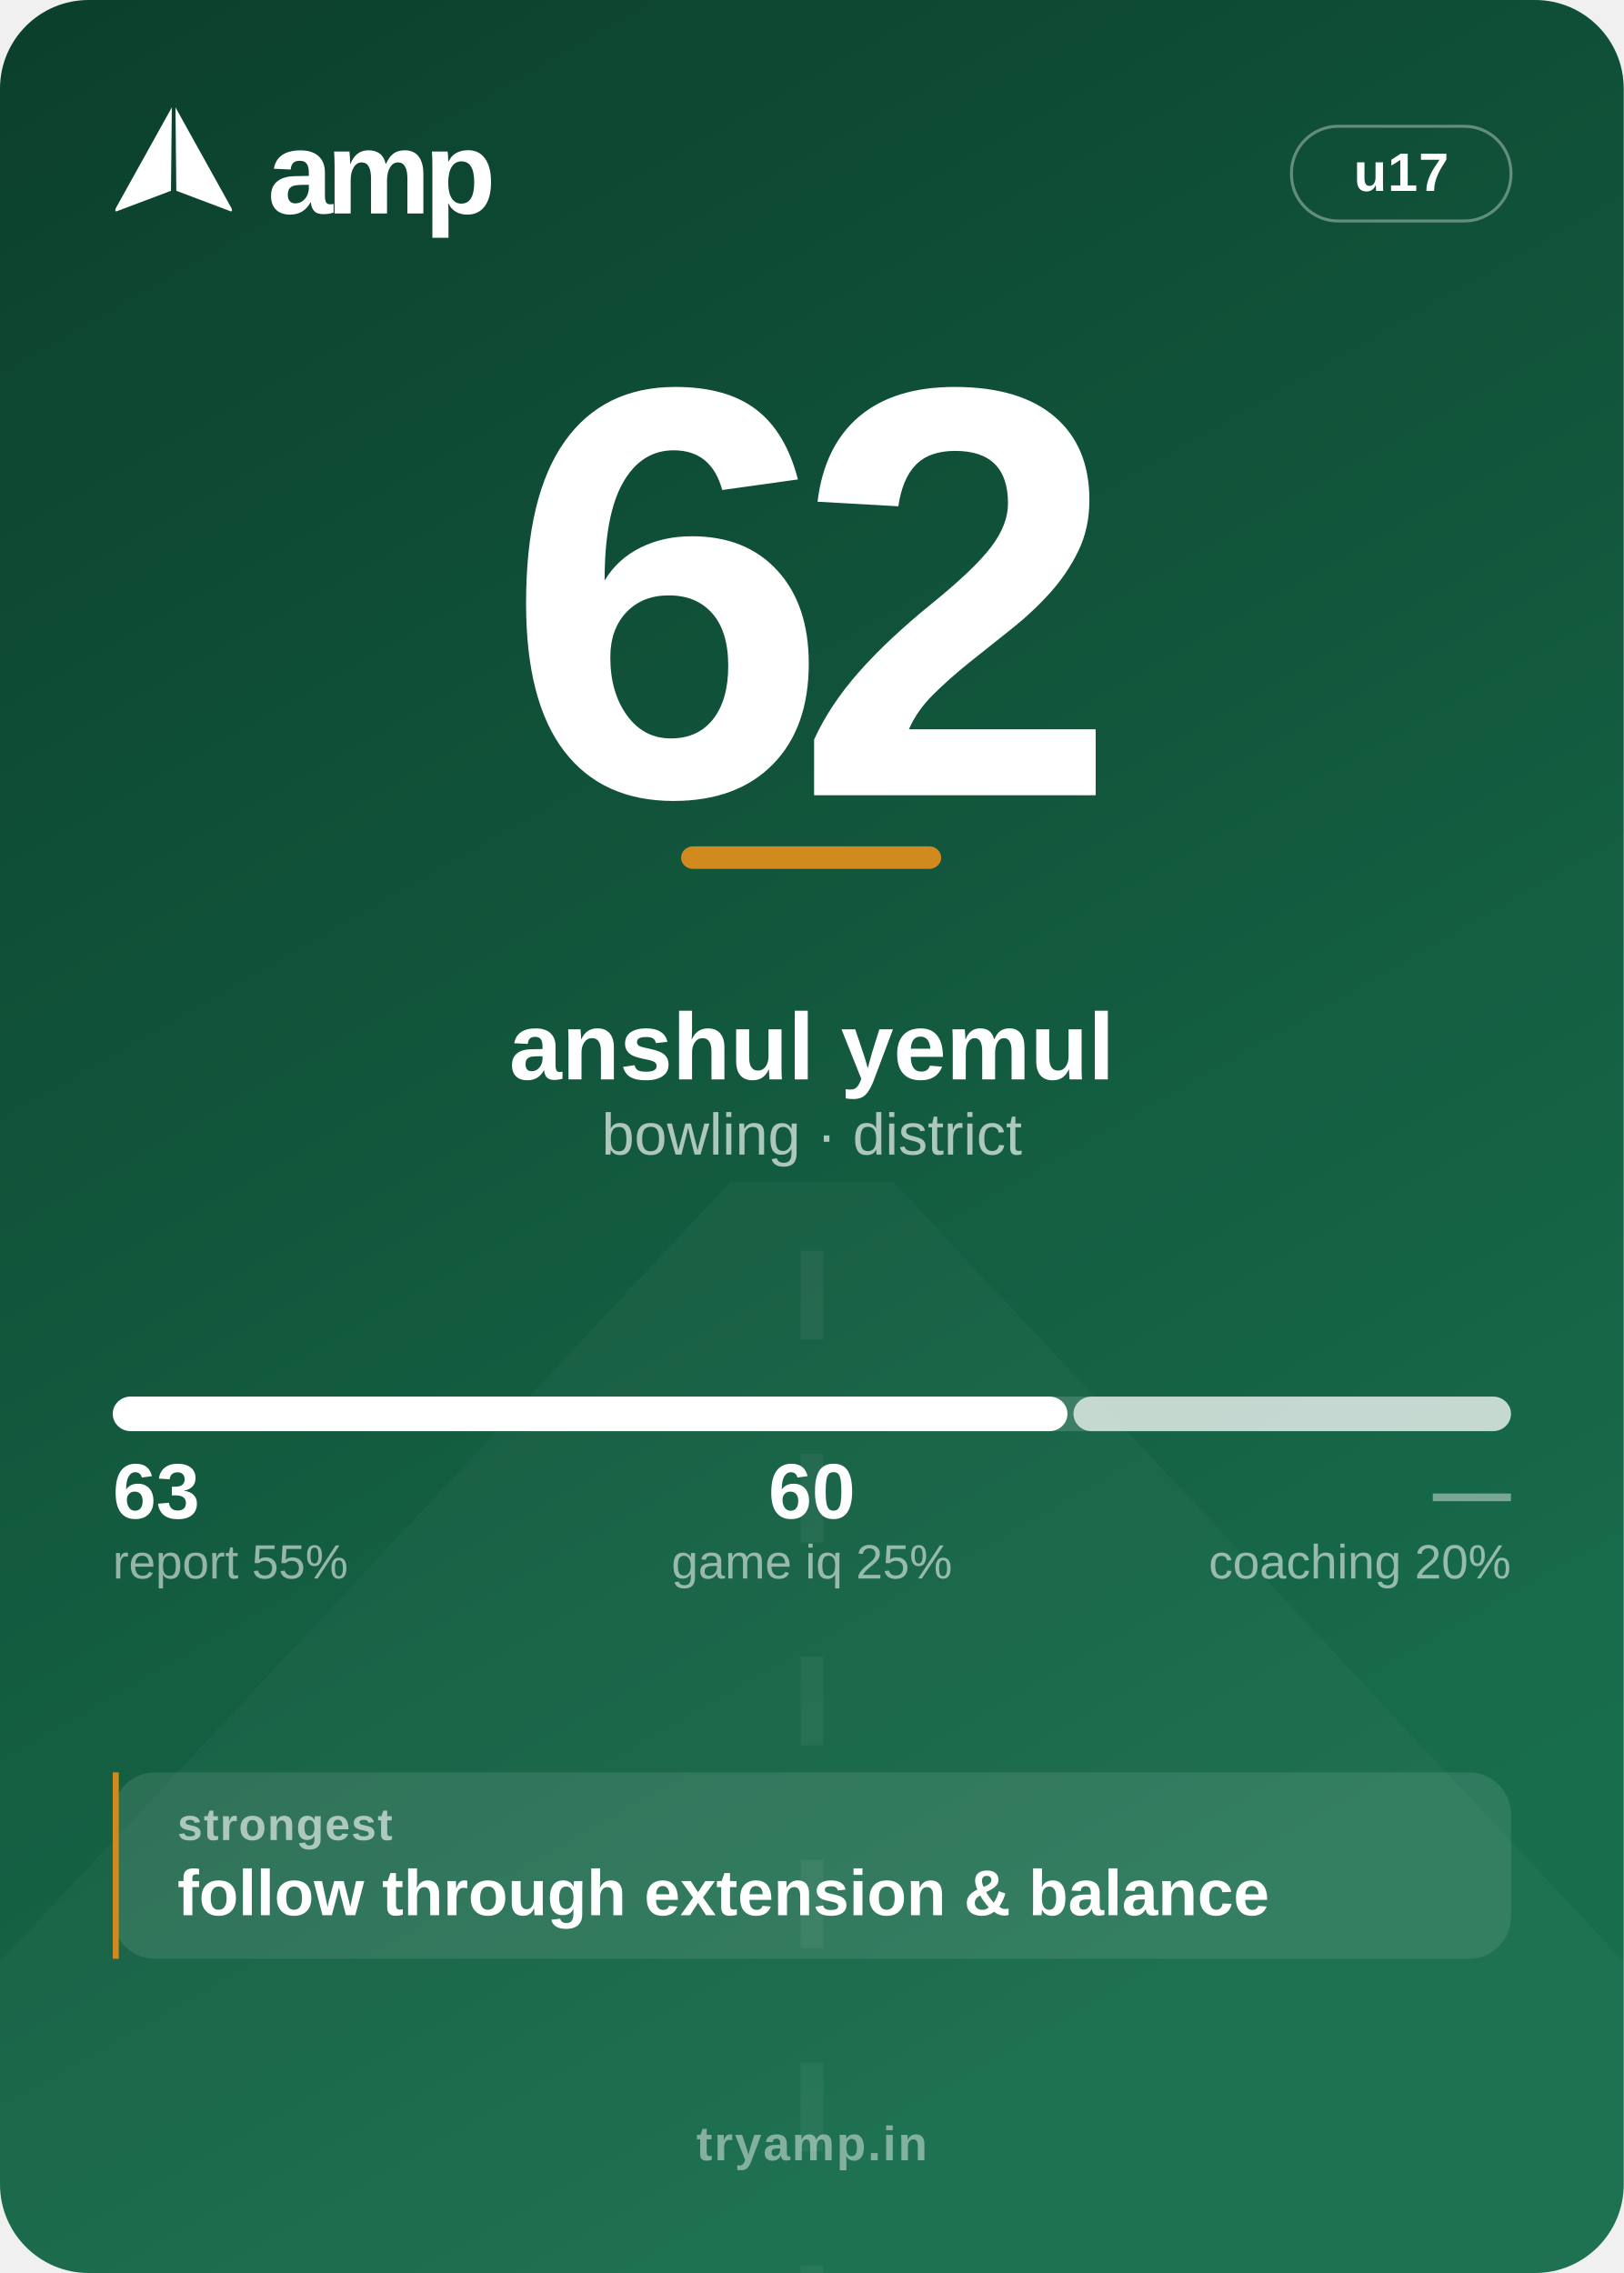
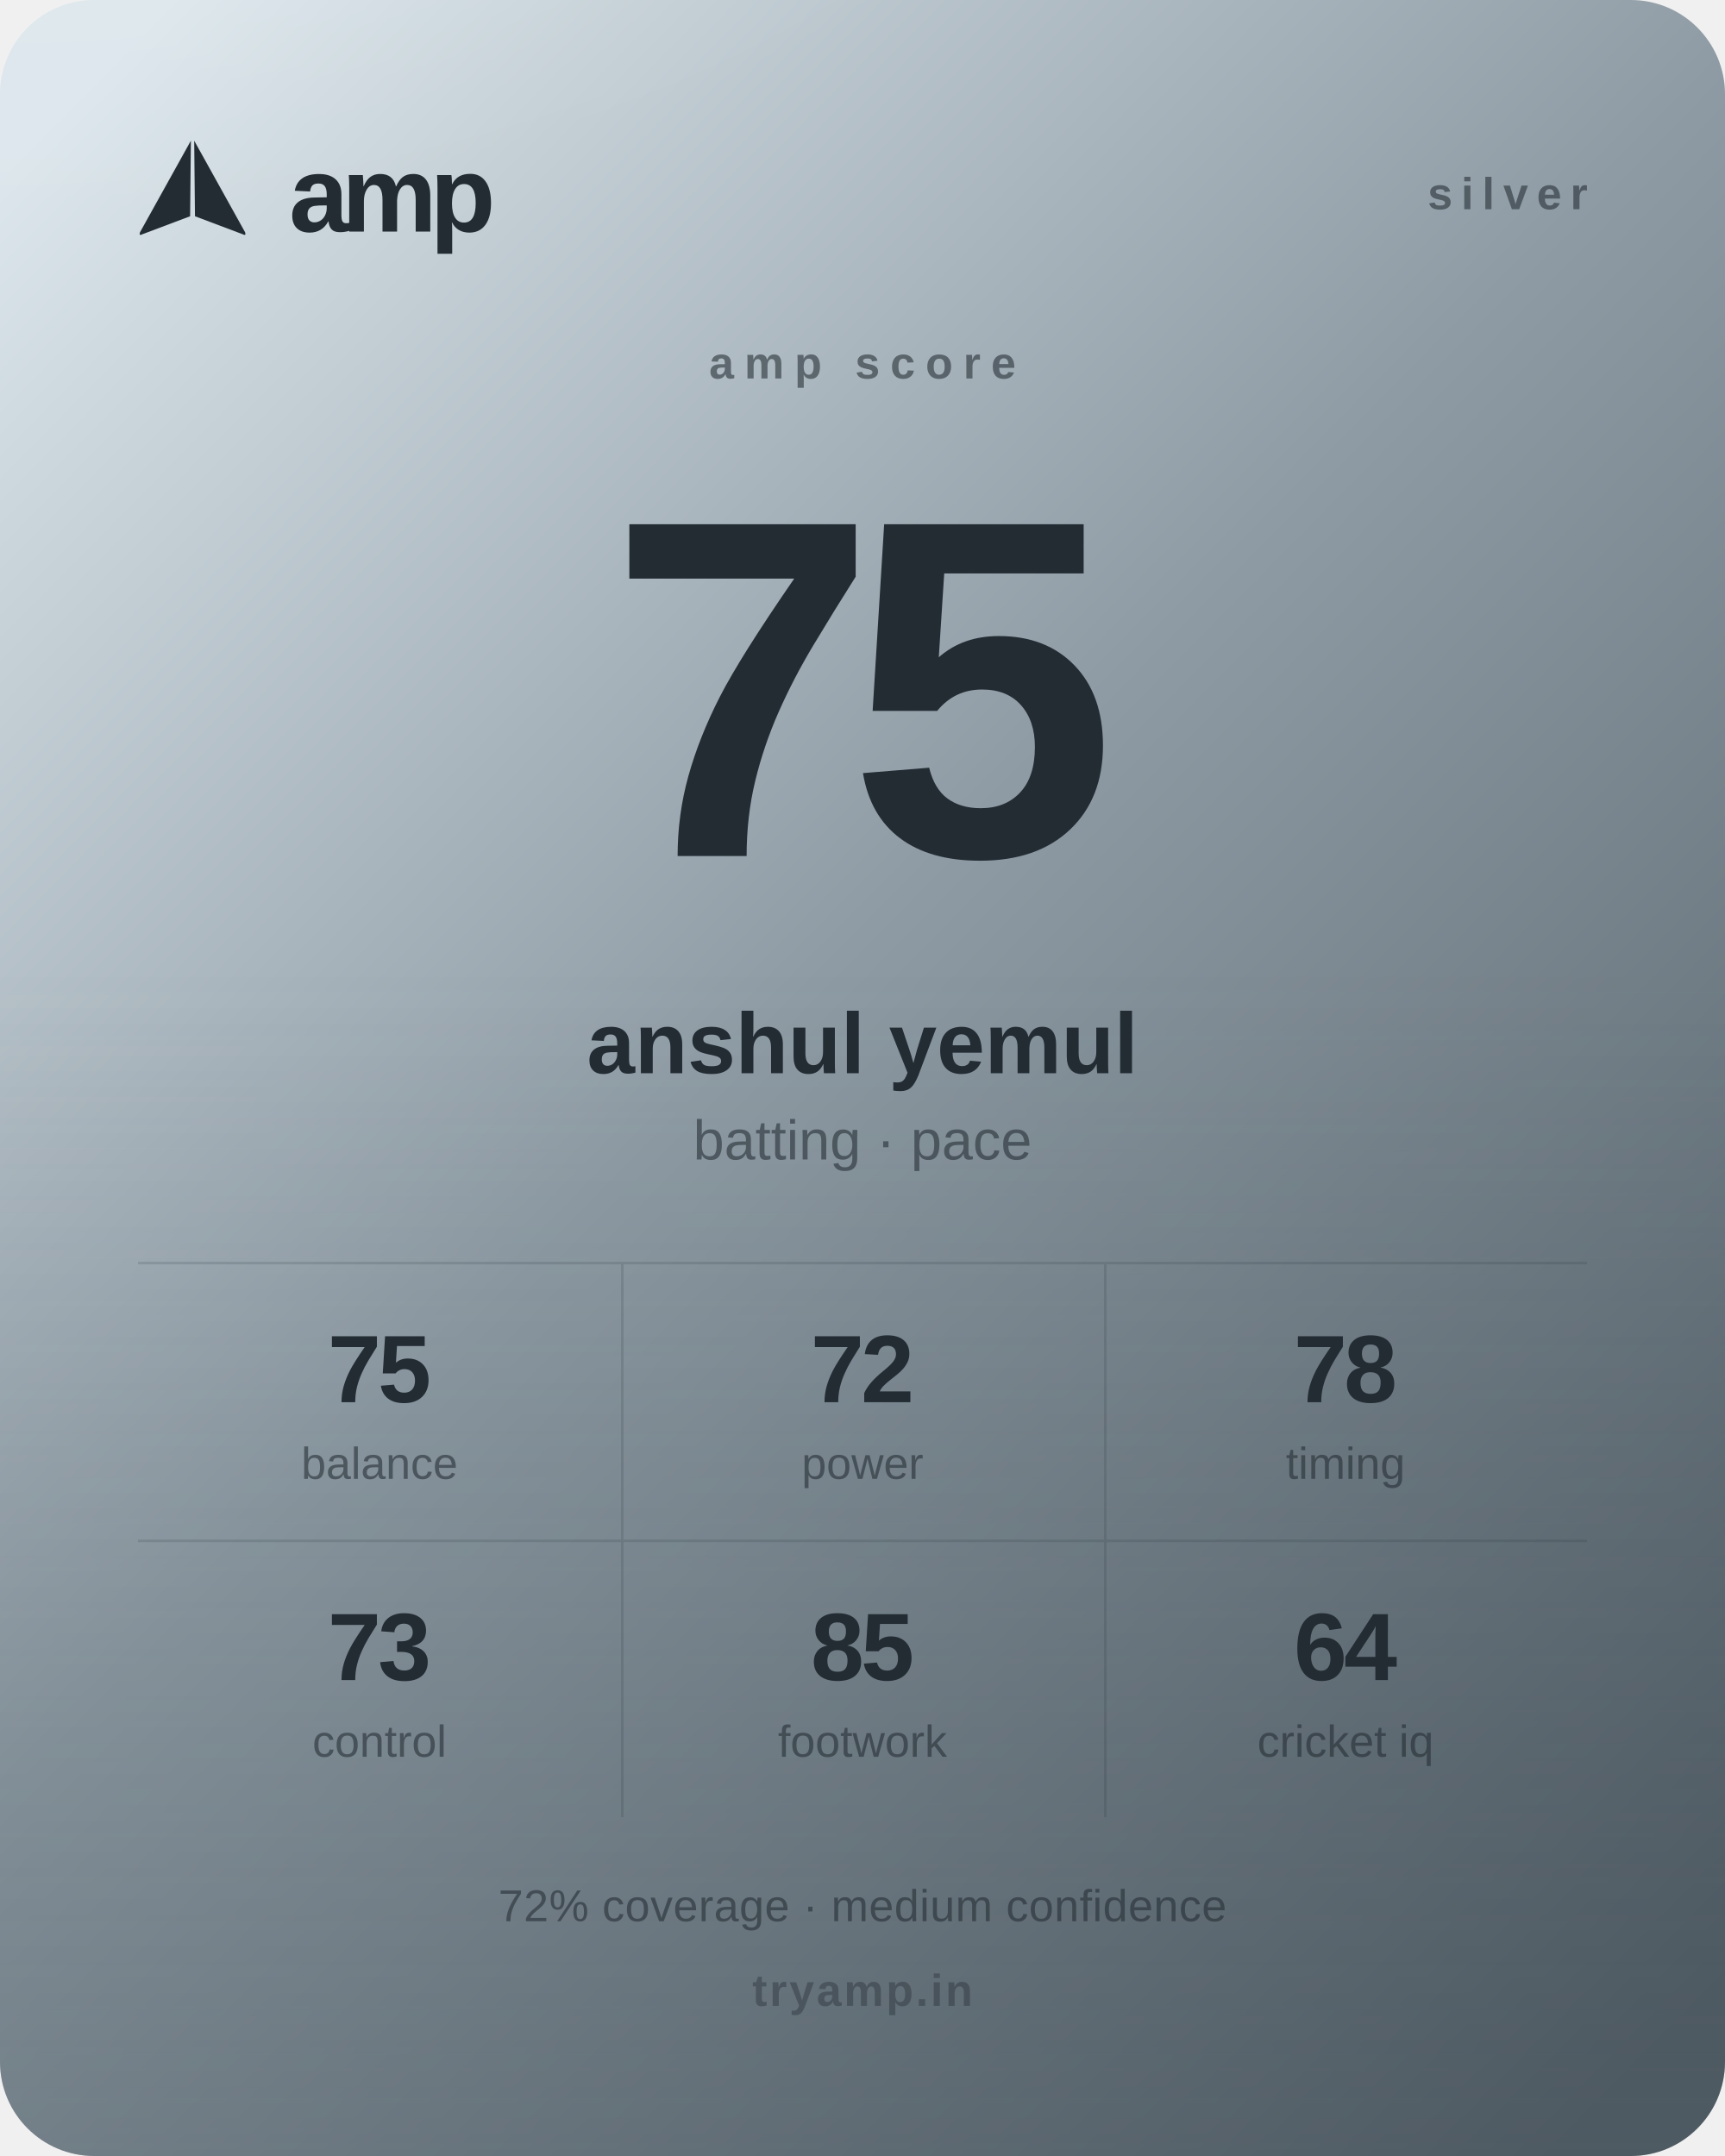
- <svg xmlns="http://www.w3.org/2000/svg" width="1080" height="1512" viewBox="0 0 1080 1512" font-family="Archivo, 'Helvetica Neue', Arial, sans-serif">
+ <svg xmlns="http://www.w3.org/2000/svg" width="1080" height="1350" viewBox="0 0 1080 1350" font-family="Archivo, 'Helvetica Neue', Arial, sans-serif">
  <defs>
-     <linearGradient id="ground" x1="0" y1="0" x2="0.4" y2="1">
-       <stop offset="0" stop-color="#0B3F2C" />
-       <stop offset="1" stop-color="#186D4C" />
+     <linearGradient id="plate" x1="0.1" y1="0" x2="0.9" y2="1">
+       <stop offset="0" stop-color="#DCE6EC" />
+       <stop offset="0.46" stop-color="#8E9BA4" />
+       <stop offset="1" stop-color="#4E5A62" />
    </linearGradient>
+     <linearGradient id="scrim" x1="0" y1="0.45" x2="0" y2="1">
+       <stop offset="0" stop-color="#4E5A62" stop-opacity="0" />
+       <stop offset="1" stop-color="#4E5A62" stop-opacity="0.3" />
+     </linearGradient>
+     <radialGradient id="spec" cx="0.28" cy="0.06" r="0.8">
+       <stop offset="0" stop-color="#FFFFFF" stop-opacity="0.22" />
+       <stop offset="0.7" stop-color="#FFFFFF" stop-opacity="0" />
+     </radialGradient>
    <clipPath id="card">
-       <rect x="0" y="0" width="1080" height="1512" rx="59" />
+       <rect x="0" y="0" width="1080" height="1350" rx="59" />
    </clipPath>
  </defs>
  <g clip-path="url(#card)">
-     <rect width="1080" height="1512" fill="url(#ground)" />
-     <path d="M 486 786 L 594 786 L 1274 1512 L -194 1512 Z" fill="#FFFFFF" opacity="0.028" />
-     <path d="M 540 832 L 540 1512" stroke="#FFFFFF" stroke-width="15" stroke-dasharray="59 76" opacity="0.05" />
-     <g transform="translate(75,69) scale(0.81)">
-       <path d="M 48.5 3 L 2.4 86 Q 1.2 89.6 4.6 87.8 L 47.8 71.5 Z" fill="#FFFFFF" />
-       <path d="M 51.5 3 L 97.6 86 Q 98.8 89.6 95.4 87.8 L 52.2 71.5 Z" fill="#FFFFFF" />
+     <rect width="1080" height="1350" fill="url(#plate)" />
+     <rect width="1080" height="1350" fill="url(#scrim)" />
+     <ellipse cx="302" cy="54" rx="670" ry="405" fill="url(#spec)" />
+     <g transform="translate(86,86) scale(0.691)" fill="#232C33">
+       <path d="M 48.5 3 L 2.4 86 Q 1.2 89.6 4.6 87.8 L 47.8 71.5 Z" />
+       <path d="M 51.5 3 L 97.6 86 Q 98.8 89.6 95.4 87.8 L 52.2 71.5 Z" />
    </g>
-     <text x="178" y="142" font-size="78" font-weight="800" letter-spacing="-4.3" fill="#FFFFFF">amp</text>
-     <rect x="859" y="84" width="146" height="63" rx="31" fill="none" stroke="#FFFFFF" stroke-opacity="0.35" stroke-width="2" />
-     <text x="932" y="127" font-size="36" font-weight="700" letter-spacing="0.6" fill="#FFFFFF" text-anchor="middle">u17</text>
-     <text x="540" y="529" font-size="389" font-weight="800" letter-spacing="-24" fill="#FFFFFF" text-anchor="middle">62</text>
-     <rect x="453" y="563" width="173" height="15" rx="8" fill="#D18A1E" />
-     <text x="540" y="718" font-size="63" font-weight="800" fill="#FFFFFF" text-anchor="middle">anshul yemul</text>
-     <text x="540" y="768" font-size="39" font-weight="500" fill="#FFFFFF" fill-opacity="0.66" text-anchor="middle">bowling · district</text>
-     <rect x="75" y="929" width="930" height="23" rx="12" fill="#FFFFFF" fill-opacity="0.16" />
-     <rect x="75" y="929" width="635" height="23" rx="12" fill="#FFFFFF" fill-opacity="1.00" />
-     <rect x="714" y="929" width="291" height="23" rx="12" fill="#FFFFFF" fill-opacity="0.70" />
-     <text x="75" y="1010" font-size="52" font-weight="700" fill="#FFFFFF" fill-opacity="1" text-anchor="start">63</text>
-     <text x="75" y="1050" font-size="32" font-weight="500" fill="#FFFFFF" fill-opacity="0.55" text-anchor="start">report 55%</text>
-     <text x="540" y="1010" font-size="52" font-weight="700" fill="#FFFFFF" fill-opacity="1" text-anchor="middle">60</text>
-     <text x="540" y="1050" font-size="32" font-weight="500" fill="#FFFFFF" fill-opacity="0.55" text-anchor="middle">game iq 25%</text>
-     <text x="1005" y="1010" font-size="52" font-weight="700" fill="#FFFFFF" fill-opacity="0.42" text-anchor="end">—</text>
-     <text x="1005" y="1050" font-size="32" font-weight="500" fill="#FFFFFF" fill-opacity="0.55" text-anchor="end">coaching 20%</text>
-     <rect x="75" y="1179" width="930" height="124" rx="28" fill="#FFFFFF" fill-opacity="0.10" />
-     <rect x="75" y="1179" width="4" height="124" fill="#D18A1E" />
-     <text x="118" y="1224" font-size="30" font-weight="600" letter-spacing="0.8" fill="#FFFFFF" fill-opacity="0.6">strongest</text>
-     <text x="118" y="1274" font-size="43" font-weight="700" fill="#FFFFFF">follow through extension &amp; balance</text>
-     <text x="540" y="1437" font-size="32" font-weight="600" letter-spacing="1.2" fill="#FFFFFF" fill-opacity="0.45" text-anchor="middle">tryamp.in</text>
+     <text x="181" y="145" font-size="67" font-weight="800" letter-spacing="-4.3" fill="#232C33">amp</text>
+     <text x="994" y="131" font-size="28" font-weight="600" letter-spacing="5.4" fill="#232C33" fill-opacity="0.58" text-anchor="end">silver</text>
+     <text x="540" y="237" font-size="28" font-weight="600" letter-spacing="6.5" fill="#232C33" fill-opacity="0.58" text-anchor="middle">amp score</text>
+     <text x="540" y="536" font-size="302" font-weight="800" letter-spacing="-18" fill="#232C33" text-anchor="middle">75</text>
+     <text x="540" y="672" font-size="54" font-weight="800" fill="#232C33" text-anchor="middle">anshul yemul</text>
+     <text x="540" y="726" font-size="35" font-weight="500" fill="#232C33" fill-opacity="0.58" text-anchor="middle">batting · pace</text>
+     <g fill="#232C33" fill-opacity="0.16">
+       <rect x="86.4" y="790.1" width="907.2" height="1.62" />
+       <rect x="86.4" y="964" width="907.2" height="1.62" />
+       <rect x="388.8" y="791.7" width="1.62" height="172.3" />
+       <rect x="691.2" y="791.7" width="1.62" height="172.3" />
+       <rect x="388.8" y="965.6" width="1.62" height="172.3" />
+       <rect x="691.2" y="965.6" width="1.62" height="172.3" />
+     </g>
+     <g font-weight="700" font-size="60" letter-spacing="-2" fill="#232C33" text-anchor="middle">
+       <text x="237.6" y="878">75</text>
+       <text x="540" y="878">72</text>
+       <text x="842.4" y="878">78</text>
+       <text x="237.6" y="1052">73</text>
+       <text x="540" y="1052">85</text>
+       <text x="842.4" y="1052">64</text>
+     </g>
+     <g font-weight="500" font-size="28" fill="#232C33" fill-opacity="0.58" text-anchor="middle">
+       <text x="237.6" y="926">balance</text>
+       <text x="540" y="926">power</text>
+       <text x="842.4" y="926">timing</text>
+       <text x="237.6" y="1100">control</text>
+       <text x="540" y="1100">footwork</text>
+       <text x="842.4" y="1100">cricket iq</text>
+     </g>
+     <text x="540" y="1203" font-size="28" font-weight="500" letter-spacing="0.3" fill="#232C33" fill-opacity="0.58" text-anchor="middle">72% coverage · medium confidence</text>
+     <text x="540" y="1256" font-size="28" font-weight="600" letter-spacing="1.5" fill="#232C33" fill-opacity="0.4" text-anchor="middle">tryamp.in</text>
  </g>
</svg>
